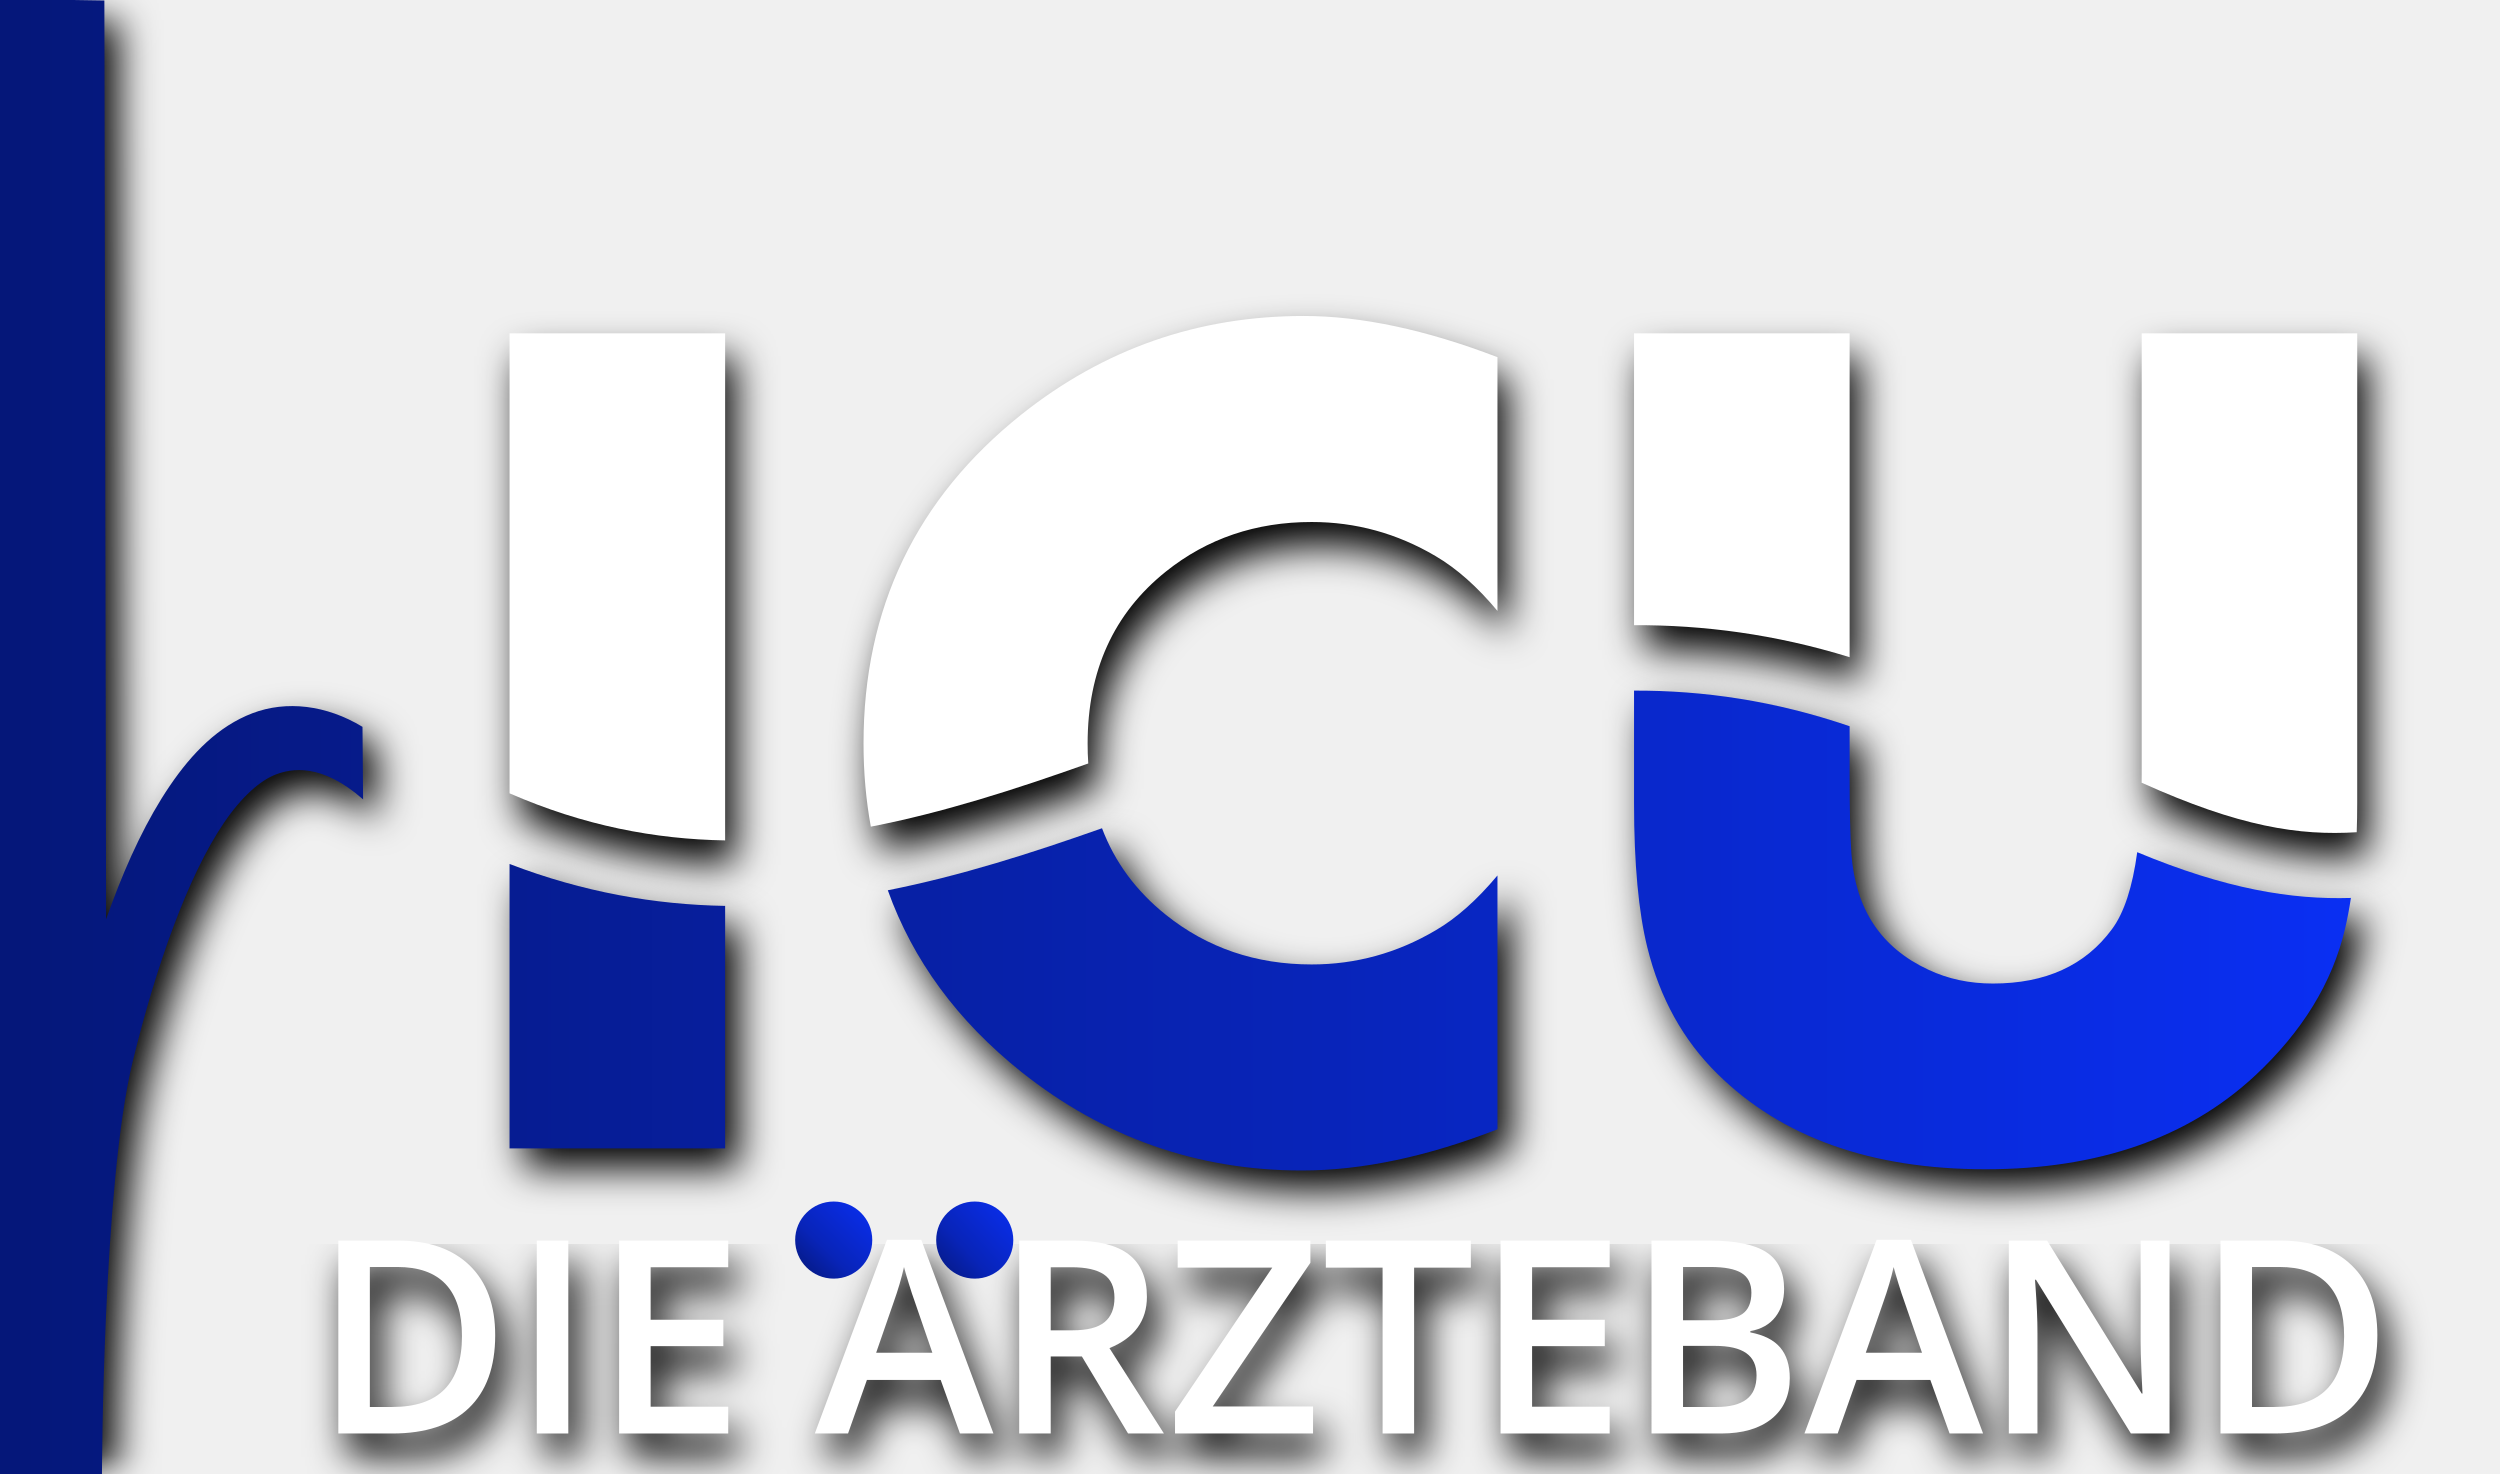
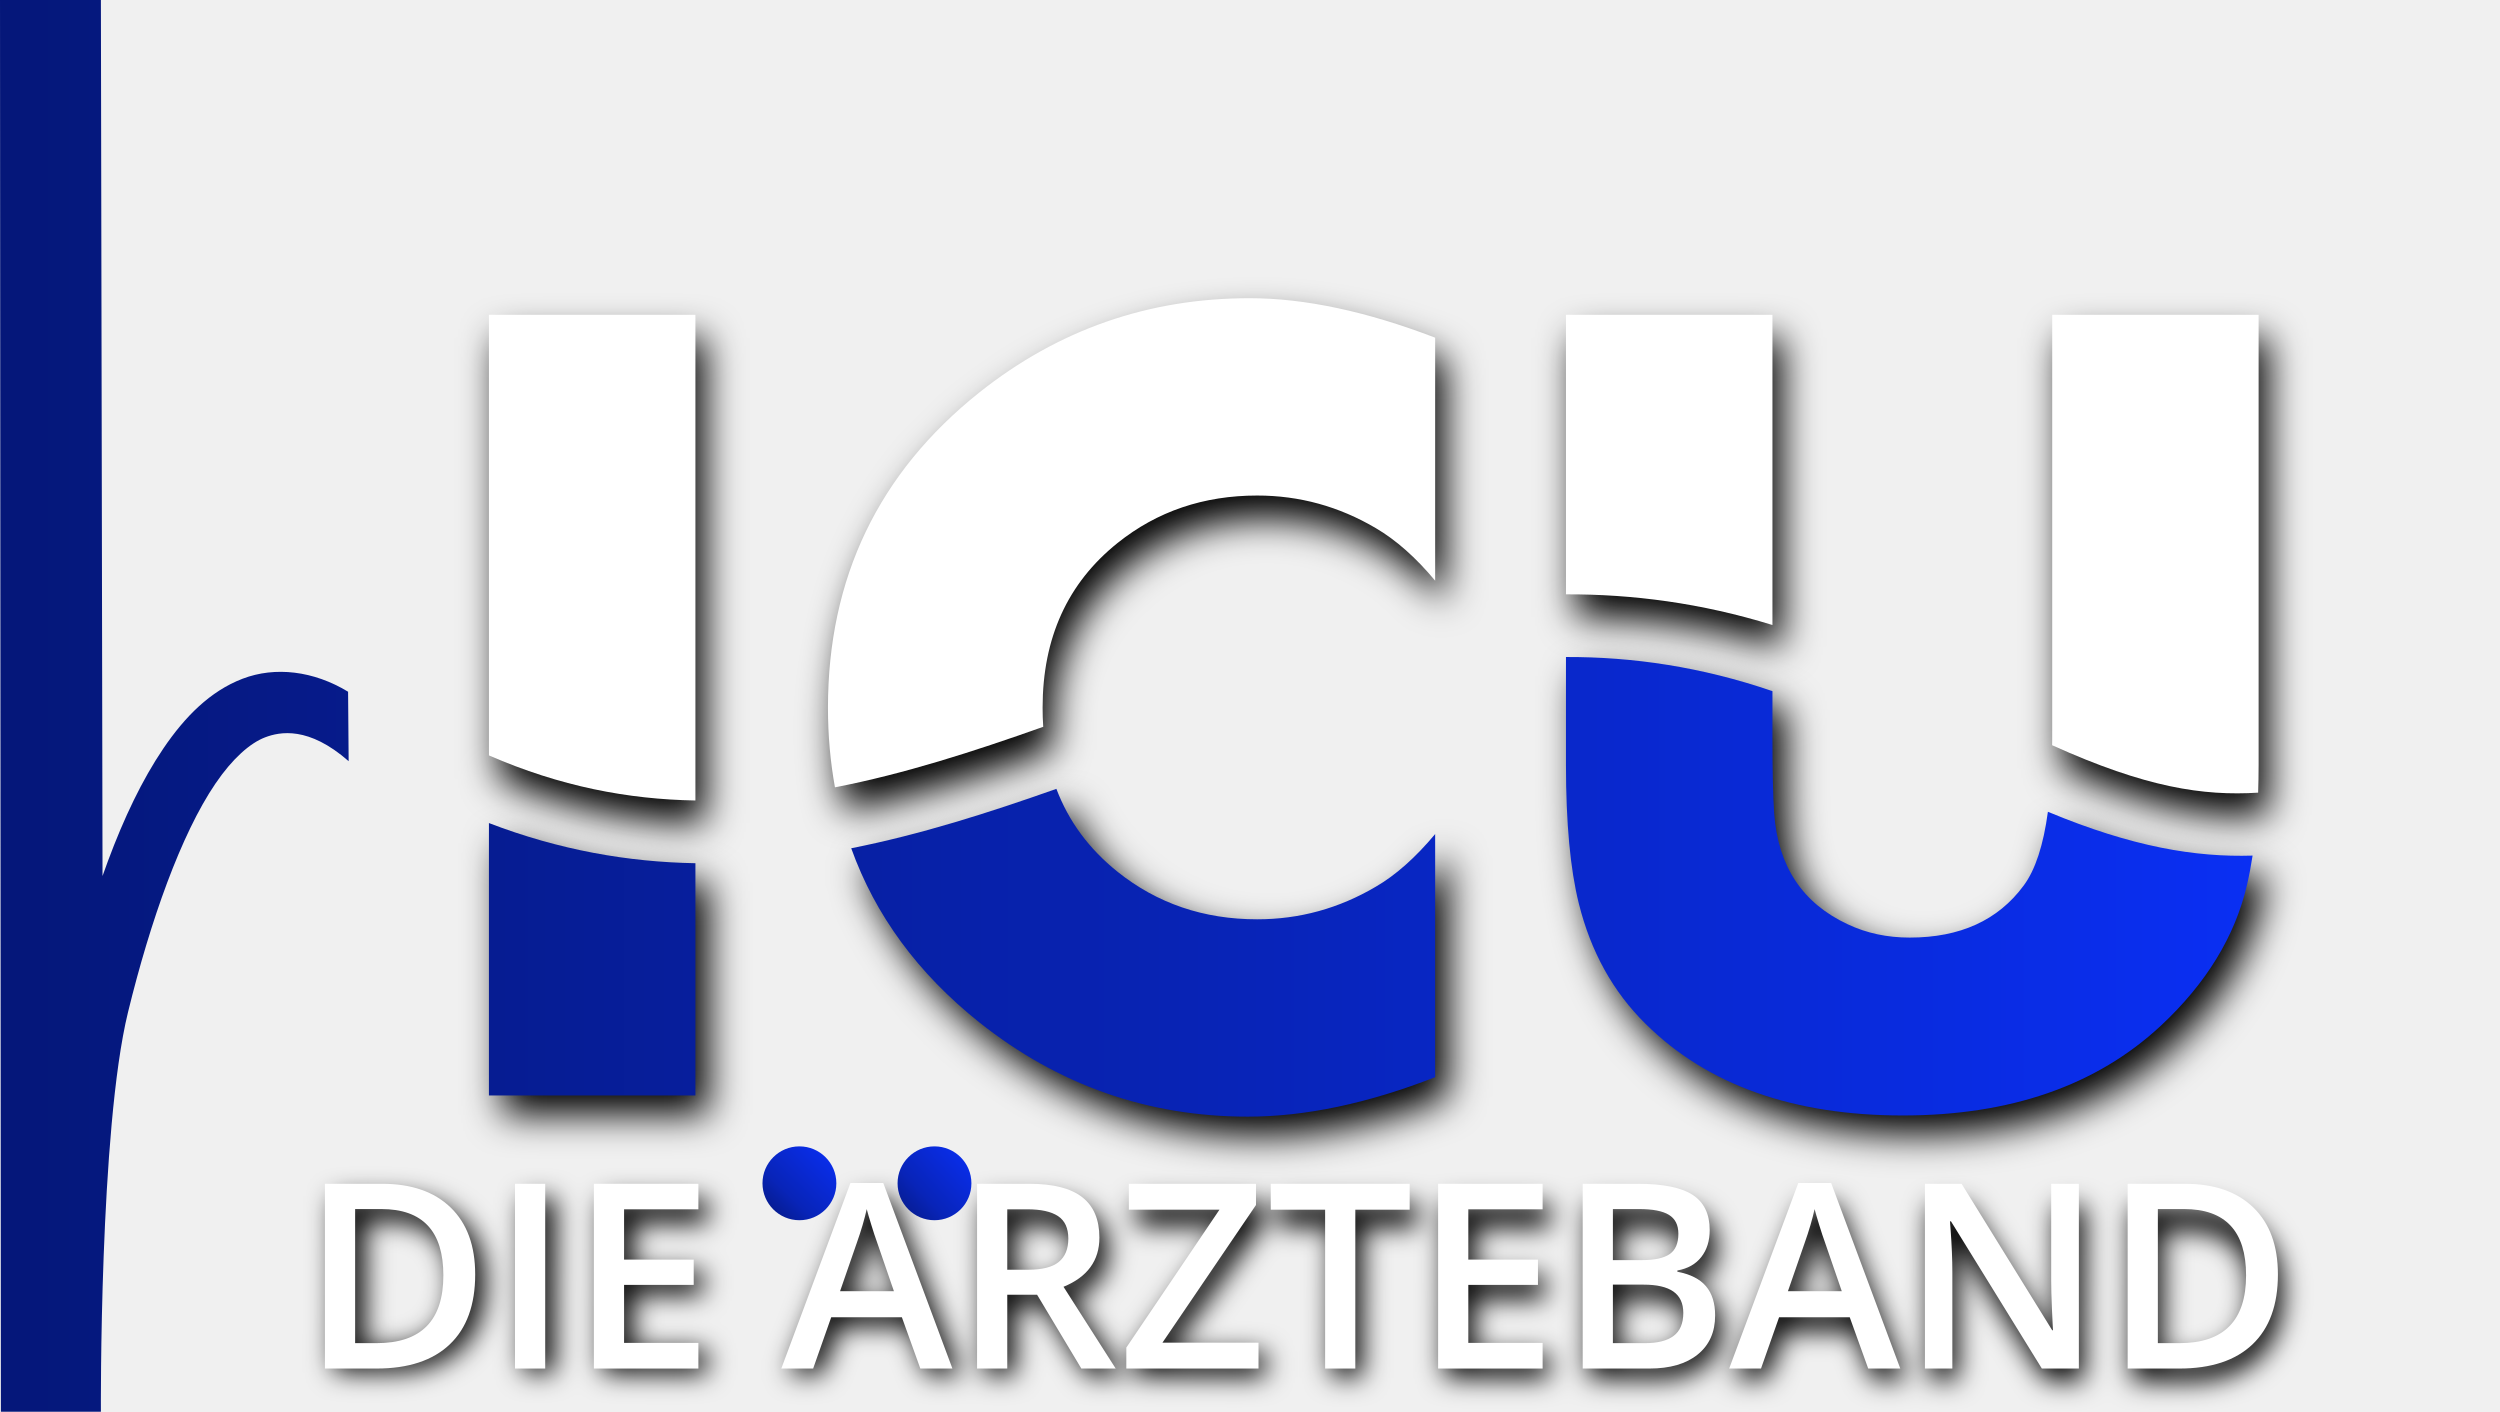
- <svg xmlns="http://www.w3.org/2000/svg" xmlns:xlink="http://www.w3.org/1999/xlink" version="1.2" id="ICUwelle" width="407.062" height="240">
+ <svg xmlns="http://www.w3.org/2000/svg" xmlns:xlink="http://www.w3.org/1999/xlink" version="1.2" id="ICUwelle" width="425" height="240">
  <defs id="verlaufundfarben">
    <linearGradient id="linearGradient3859">
      <stop style="stop-color:#051779;stop-opacity:1" id="stop3861" offset="0" />
      <stop style="stop-color:#0824b8;stop-opacity:1" offset="0.386" id="stop3863" />
      <stop style="stop-color:#0a2ff3;stop-opacity:1" offset="1" id="stop3865" />
    </linearGradient>
    <linearGradient id="linearGradient3851">
      <stop style="stop-color:#051779;stop-opacity:1" id="stop3853" offset="0" />
      <stop style="stop-color:#0824b8;stop-opacity:1" offset="0.37" id="stop3855" />
      <stop style="stop-color:#0a2ff3;stop-opacity:1" offset="1" id="stop3857" />
    </linearGradient>
    <linearGradient id="linearGradient5173">
      <stop style="stop-color:#000000;stop-opacity:0.133;" offset="0" id="stop5175" />
      <stop style="stop-color:#2e2e2e;stop-opacity:0" offset="1" id="stop5177" />
    </linearGradient>
    <linearGradient id="linearGradient3814">
      <stop offset="0" id="stop3816" style="stop-color:#051779;stop-opacity:1" />
      <stop id="stop3818" offset="0.554" style="stop-color:#0824b8;stop-opacity:1" />
      <stop id="stop3820" offset="1" style="stop-color:#0a2ff3;stop-opacity:1" />
    </linearGradient>
    <filter id="filter5129" color-interpolation-filters="sRGB">
      <feGaussianBlur stdDeviation="8.33" id="feGaussianBlur5131" />
    </filter>
    <linearGradient xlink:href="#linearGradient5173" id="linearGradient3156" gradientUnits="userSpaceOnUse" x1="-29.36" y1="-30.409" x2="214.411" y2="123.596" />
-     <linearGradient xlink:href="#linearGradient3814" id="linearGradient3176" gradientUnits="userSpaceOnUse" x1="111.565" y1="172.863" x2="1128.156" y2="172.863" gradientTransform="translate(0.4026225,-0.2870888)" />
-     <linearGradient xlink:href="#linearGradient3814" id="linearGradient3178" gradientUnits="userSpaceOnUse" x1="111.565" y1="172.863" x2="1128.156" y2="172.863" gradientTransform="translate(0.4026225,-0.2870888)" />
-     <linearGradient xlink:href="#linearGradient3814" id="linearGradient3180" gradientUnits="userSpaceOnUse" x1="111.565" y1="172.863" x2="1128.156" y2="172.863" gradientTransform="translate(0.4026225,-0.2870888)" />
-     <linearGradient xlink:href="#linearGradient3814" id="linearGradient3182" gradientUnits="userSpaceOnUse" x1="111.565" y1="172.863" x2="1128.156" y2="172.863" gradientTransform="translate(0.4026225,-0.2870888)" />
-     <linearGradient xlink:href="#linearGradient3814" id="linearGradient3192" gradientUnits="userSpaceOnUse" x1="111.565" y1="172.863" x2="1128.156" y2="172.863" gradientTransform="translate(0.4026225,-0.2870888)" />
-     <linearGradient xlink:href="#linearGradient3814" id="linearGradient5197" gradientUnits="userSpaceOnUse" gradientTransform="translate(0.4026225,-0.2870888)" x1="111.565" y1="172.863" x2="1128.156" y2="172.863" />
-     <linearGradient xlink:href="#linearGradient3859" id="linearGradient3833" x1="519.083" y1="397.909" x2="545.002" y2="374.047" gradientUnits="userSpaceOnUse" />
-     <linearGradient xlink:href="#linearGradient3851" id="linearGradient3841" x1="520.188" y1="397.087" x2="543.64" y2="373.224" gradientUnits="userSpaceOnUse" />
+     <linearGradient xlink:href="#linearGradient3814" id="linearGradient3176" gradientUnits="userSpaceOnUse" x1="111.565" y1="172.863" x2="1128.156" y2="172.863" gradientTransform="translate(-9.2103164e-6,1.7172)" />
+     <linearGradient xlink:href="#linearGradient3814" id="linearGradient3178" gradientUnits="userSpaceOnUse" x1="111.565" y1="172.863" x2="1128.156" y2="172.863" gradientTransform="translate(-9.2103164e-6,1.7172)" />
+     <linearGradient xlink:href="#linearGradient3814" id="linearGradient3180" gradientUnits="userSpaceOnUse" x1="111.565" y1="172.863" x2="1128.156" y2="172.863" gradientTransform="translate(-9.2103164e-6,1.7172)" />
+     <linearGradient xlink:href="#linearGradient3814" id="linearGradient3182" gradientUnits="userSpaceOnUse" x1="111.565" y1="172.863" x2="1128.156" y2="172.863" gradientTransform="translate(-9.2103164e-6,1.7172)" />
+     <linearGradient xlink:href="#linearGradient3814" id="linearGradient3192" gradientUnits="userSpaceOnUse" x1="111.565" y1="172.863" x2="1128.156" y2="172.863" gradientTransform="translate(-9.2103164e-6,1.7172)" />
+     <linearGradient xlink:href="#linearGradient3859" id="linearGradient3833" x1="519.083" y1="397.909" x2="545.002" y2="374.047" gradientUnits="userSpaceOnUse" gradientTransform="translate(-0.2899206,1.443216)" />
+     <linearGradient xlink:href="#linearGradient3851" id="linearGradient3841" x1="520.188" y1="397.087" x2="543.64" y2="373.224" gradientUnits="userSpaceOnUse" gradientTransform="translate(-0.2899206,1.443216)" />
+     <filter id="filter4033" x="-0.016" width="1.033" y="-0.173" height="1.346" color-interpolation-filters="sRGB">
+       <feGaussianBlur stdDeviation="5.948" id="feGaussianBlur4035" />
+     </filter>
+     <linearGradient xlink:href="#linearGradient3814" id="linearGradient3243" gradientUnits="userSpaceOnUse" gradientTransform="translate(-9.2103164e-6,1.7172)" x1="111.565" y1="172.863" x2="1128.156" y2="172.863" />
  </defs>
-   <g style="fill:#000000;fill-opacity:1;filter:url(#filter5129)" id="ICUo-9" transform="matrix(0.3766908,0,0,0.3766908,-40.52613,58.70522)">
+   <g style="fill:#000000;fill-opacity:1;filter:url(#filter5129)" id="ICUo-9" transform="matrix(0.3766908,0,0,0.3766908,-40.37447,57.95022)">
    <path id="Co-3" d="m 675.5,-9.013 c -45.668,3.6e-4 -86.337,14.202 -122.031,42.594 -45.493,36.307 -68.25,83.715 -68.25,142.219 0,12.489 1.071,24.458 3.156,35.938 31.12,-6.031 62.308,-16.054 94,-27.312 -0.198,-2.82 -0.281,-5.689 -0.281,-8.625 -1.2e-4,-31.489 11.272,-56.276 33.844,-74.344 17.847,-14.282 38.854,-21.406 63,-21.406 19.072,2.7e-4 36.909,4.911 53.531,14.719 9.098,5.334 18.032,13.223 26.781,23.719 l 0,-109.688 C 728.28,-3.073 700.346,-9.013 675.5,-9.013 z" style="fill:#000000;fill-opacity:1" />
    <path id="Io-4" d="m 332.219,-1.513 0,198.844 c 32.123,14.002 62.846,19.849 93.188,20.344 l 0,-219.188 -93.188,0 z" style="fill:#000000;fill-opacity:1" />
    <path id="Uol-4" d="m 818.281,-1.513 0,126.156 c 30.023,-0.099 61.039,3.911 93.188,13.844 l 0,-140 -93.188,0 z" style="fill:#000000;fill-opacity:1" />
    <path id="Uoor" d="m 1037.719,-1.513 0,190.75 c -1e-4,1.192 -0.02,2.336 -0.031,3.5 42.336,19.134 68.198,22.961 92.969,21.406 0.146,-4.063 0.219,-8.21 0.219,-12.531 l 0,-203.125 -93.156,0 z" style="fill:#000000;fill-opacity:1" />
  </g>
-   <g id="text3804-0" style="fill:#000000;fill-opacity:1;stroke:none;filter:url(#filter5129)" transform="matrix(0.3820131,0,0,0.3820131,-42.57982,59.89943)">
+   <g id="text3804-0" style="fill:#000000;fill-opacity:1;stroke:none;filter:url(#filter4033)" transform="matrix(0.3809907,0.00196835,-0.00186746,0.3614627,-41.38468,64.87274)">
    <path id="path4127-6" d="m 326.854,422.41 c -8e-5,13.573 -3.768,23.95 -11.305,31.13 -7.536,7.18 -18.391,10.77 -32.564,10.77 l -23.003,0 0,-82.225 25.421,0 c 13.086,8e-5 23.265,3.525 30.539,10.573 7.274,7.049 10.911,16.966 10.911,29.752 z m -14.173,0.45 c -6e-5,-19.685 -9.205,-29.527 -27.615,-29.527 l -11.642,0 0,59.672 9.561,0 c 19.797,10e-6 29.696,-10.049 29.696,-30.146 z" style="fill:#000000;fill-opacity:1" />
    <path id="path4129-6" d="m 344.57,464.31 0,-82.225 13.442,0 0,82.225 z" style="fill:#000000;fill-opacity:1" />
    <path id="path4131-1" d="m 426.177,464.31 -46.512,0 0,-82.225 46.512,0 0,11.361 -33.07,0 0,22.384 30.989,0 0,11.248 -30.989,0 0,25.815 33.07,0 z" style="fill:#000000;fill-opacity:1" />
    <path id="path4133-8" d="m 524.937,464.31 -8.211,-22.834 -31.439,0 -8.043,22.834 -14.173,0 30.764,-82.563 14.623,0 30.764,82.563 z m -11.755,-34.42 -7.705,-22.384 c -0.562,-1.5 -1.34,-3.862 -2.334,-7.086 -0.994,-3.224 -1.678,-5.587 -2.053,-7.086 -1.012,4.612 -2.493,9.655 -4.443,15.129 l -7.424,21.428 z" style="fill:#000000;fill-opacity:1" />
    <path id="path4135-4" d="m 563.632,420.329 9.336,0 c 6.262,4e-5 10.798,-1.162 13.611,-3.487 2.812,-2.325 4.218,-5.774 4.218,-10.348 -6e-5,-4.649 -1.519,-7.986 -4.556,-10.011 -3.037,-2.025 -7.611,-3.037 -13.723,-3.037 l -8.886,0 z m 0,11.136 0,32.845 -13.442,0 0,-82.225 23.228,0 c 10.611,8e-5 18.466,1.987 23.565,5.962 5.099,3.974 7.649,9.974 7.649,17.997 -6e-5,10.236 -5.324,17.529 -15.973,21.878 l 23.228,36.388 -15.298,0 -19.685,-32.845 z" style="fill:#000000;fill-opacity:1" />
    <path id="path4137-9" d="m 675.44,464.31 -58.829,0 0,-9.336 41.45,-61.36 -40.325,0 0,-11.53 56.579,0 0,9.449 -41.619,61.247 42.744,0 z" style="fill:#000000;fill-opacity:1" />
    <path id="path4139-6" d="m 718.521,464.31 -13.442,0 0,-70.696 -24.184,0 0,-11.53 61.81,0 0,11.53 -24.184,0 z" style="fill:#000000;fill-opacity:1" />
    <path id="path4141-3" d="m 801.872,464.31 -46.512,0 0,-82.225 46.512,0 0,11.361 -33.07,0 0,22.384 30.989,0 0,11.248 -30.989,0 0,25.815 33.07,0 z" style="fill:#000000;fill-opacity:1" />
    <path id="path4143-7" d="m 819.7,382.085 24.409,0 c 11.323,8e-5 19.506,1.65 24.55,4.949 5.043,3.3 7.564,8.511 7.565,15.635 -7e-5,4.799 -1.237,8.793 -3.712,11.979 -2.475,3.187 -6.037,5.193 -10.686,6.018 l 0,0.562 c 5.774,1.087 10.02,3.234 12.739,6.44 2.718,3.206 4.077,7.546 4.078,13.02 -7e-5,7.386 -2.578,13.17 -7.733,17.351 -5.156,4.181 -12.326,6.271 -21.512,6.271 l -29.696,0 z m 13.442,33.97 12.936,0 c 5.624,5e-5 9.73,-0.89 12.317,-2.671 2.587,-1.781 3.881,-4.809 3.881,-9.083 -5e-5,-3.862 -1.397,-6.655 -4.19,-8.38 -2.793,-1.725 -7.227,-2.587 -13.301,-2.587 l -11.642,0 z m 0,10.911 0,26.04 14.285,0 c 5.624,10e-6 9.87,-1.078 12.739,-3.234 2.868,-2.156 4.302,-5.559 4.302,-10.208 -5e-5,-4.274 -1.462,-7.443 -4.387,-9.505 -2.925,-2.062 -7.368,-3.093 -13.329,-3.093 z" style="fill:#000000;fill-opacity:1" />
    <path id="path4145-8" d="m 946.75,464.31 -8.211,-22.834 -31.439,0 -8.043,22.834 -14.173,0 30.764,-82.563 14.623,0 30.764,82.563 z m -11.755,-34.42 -7.705,-22.384 c -0.562,-1.5 -1.34,-3.862 -2.334,-7.086 -0.994,-3.224 -1.678,-5.587 -2.053,-7.086 -1.012,4.612 -2.493,9.655 -4.443,15.129 l -7.424,21.428 z" style="fill:#000000;fill-opacity:1" />
    <path id="path4147-8" d="m 1040.505,464.31 -16.479,0 -40.438,-65.522 -0.45,0 0.281,3.656 c 0.525,6.974 0.787,13.348 0.787,19.122 l 0,42.744 -12.204,0 0,-82.225 16.31,0 40.325,65.184 0.337,0 c -0.075,-0.862 -0.225,-4.003 -0.45,-9.42 -0.225,-5.418 -0.338,-9.645 -0.338,-12.683 l 0,-43.081 12.317,0 z" style="fill:#000000;fill-opacity:1" />
    <path id="path4149-2" d="m 1129.086,422.41 c -10e-5,13.573 -3.768,23.95 -11.305,31.13 -7.537,7.18 -18.391,10.77 -32.564,10.77 l -23.003,0 0,-82.225 25.421,0 c 13.085,8e-5 23.265,3.525 30.539,10.573 7.274,7.049 10.911,16.966 10.911,29.752 z m -14.173,0.45 c 0,-19.685 -9.205,-29.527 -27.615,-29.527 l -11.642,0 0,59.672 9.561,0 c 19.797,10e-6 29.696,-10.049 29.696,-30.146 z" style="fill:#000000;fill-opacity:1" />
  </g>
-   <g style="fill:#000000;fill-opacity:1;filter:url(#filter5129)" id="g4605-9" transform="matrix(0.3766908,0,0,0.3766908,-39.91737,58.09645)">
+   <g style="fill:#000000;fill-opacity:1;filter:url(#filter5129)" id="g4605-9" transform="matrix(0.3766908,0,0,0.3766908,-39.7657,57.34145)">
    <g id="g3031-1">
      <g id="ICUu-3">
        <path d="m 818.281,152.924 0,48.688 c -4e-5,26.155 1.932,46.982 5.781,62.469 5.424,21.853 15.49,39.984 30.188,54.438 27.82,27.531 66.483,41.312 116,41.312 48.642,-1e-5 87.486,-13.516 116.531,-40.531 20.471,-19.1 33.419,-40.27 38.844,-63.5 0.977,-4.178 1.827,-8.59 2.531,-13.25 -25.584,0.794 -54.103,-3.814 -92.375,-19.781 -2.035,15.134 -5.685,26.25 -10.937,33.312 -11.548,15.659 -28.691,23.469 -51.438,23.469 -10.149,7e-5 -19.414,-1.98 -27.812,-5.938 -20.472,-9.464 -31.594,-26.145 -33.344,-50.062 -0.525,-7.571 -0.781,-18.998 -0.781,-34.312 l 0,-20.906 c -32.2,-11.015 -63.122,-15.493 -93.188,-15.406 z" id="Uu-5" />
        <path d="m 588.312,212.424 c -30.401,10.743 -61.128,20.583 -92.594,26.812 10.837,30.25 30.066,56.437 57.75,78.531 35.694,28.392 76.107,42.594 121.25,42.594 25.896,-1e-5 54.086,-5.94 84.531,-17.812 l 0,-109.719 c -8.924,10.668 -17.858,18.588 -26.781,23.75 -16.623,9.808 -34.46,14.719 -53.531,14.719 -24.146,8e-5 -45.153,-7.156 -63,-21.438 -12.895,-10.322 -22.097,-22.791 -27.625,-37.438 z" id="Cu-9" />
        <path d="m 332.219,227.862 0,122.938 93.188,0 0,-104.812 c -30.291,-0.523 -61.379,-5.907 -93.188,-18.125 z" id="Iu-8" />
      </g>
-       <path d="m 111.565,-146.101 0,637.928 44.473,0 c 0,0 0.316,-125.515 13.306,-178.64 10.089,-41.259 23.936,-80.3 39.438,-103.125 7.751,-11.412 15.721,-18.321 22.406,-20.875 6.685,-2.554 19.648,-5.122 37.724,10.751 l -0.255,-31.345 c -15.581,-9.466 -32.917,-11.482 -47.594,-5.875 -14.676,5.607 -26.048,17.166 -35.719,31.406 -19.342,28.48 -32.88,69.483 -43.5,112.219 -0.361,1.452 16.454,2.919 16.101,4.375 l -0.863,-456.091 z" id="EKG-4" />
    </g>
  </g>
-   <g style="fill:#ffffff;fill-opacity:1" id="ICUo" transform="matrix(0.3766908,0,0,0.3766908,-42.17713,54.84136)">
+   <g style="fill:#ffffff;fill-opacity:1" id="ICUo" transform="matrix(0.3766908,0,0,0.3766908,-42.02546,54.08636)">
    <path id="Co" d="m 675.5,-9.013 c -45.668,3.6e-4 -86.337,14.202 -122.031,42.594 -45.493,36.307 -68.25,83.715 -68.25,142.219 0,12.489 1.071,24.458 3.156,35.938 31.12,-6.031 62.308,-16.054 94,-27.312 -0.198,-2.82 -0.281,-5.689 -0.281,-8.625 -1.2e-4,-31.489 11.272,-56.276 33.844,-74.344 17.847,-14.282 38.854,-21.406 63,-21.406 19.072,2.7e-4 36.909,4.911 53.531,14.719 9.098,5.334 18.032,13.223 26.781,23.719 l 0,-109.688 C 728.28,-3.073 700.346,-9.013 675.5,-9.013 z" />
    <path id="Io" d="m 332.219,-1.513 0,198.844 c 32.123,14.002 62.846,19.849 93.188,20.344 l 0,-219.188 -93.188,0 z" />
    <path id="Uol" d="m 818.281,-1.513 0,126.156 c 30.023,-0.099 61.039,3.911 93.188,13.844 l 0,-140 -93.188,0 z" />
    <path id="path2997" d="m 1037.719,-1.513 0,190.75 c -1e-4,1.192 -0.02,2.336 -0.031,3.5 42.336,19.134 68.198,22.961 92.969,21.406 0.146,-4.063 0.219,-8.21 0.219,-12.531 l 0,-203.125 -93.156,0 z" />
  </g>
-   <g id="text3804" style="font-size:115.183px;font-style:normal;font-variant:normal;font-weight:600;font-stretch:normal;text-align:start;line-height:100%;letter-spacing:0px;word-spacing:0px;writing-mode:lr-tb;text-anchor:start;fill:#ffffff;fill-opacity:1;stroke:none;font-family:Open Sans Semibold;-inkscape-font-specification:'Open Sans Semibold, Semi-Bold'" transform="matrix(0.3820131,0,0,0.3820131,-44.23081,56.03558)">
+   <g id="text3804" style="font-size:115.183px;font-style:normal;font-variant:normal;font-weight:600;font-stretch:normal;text-align:start;line-height:100%;letter-spacing:0px;word-spacing:0px;writing-mode:lr-tb;text-anchor:start;fill:#ffffff;fill-opacity:1;stroke:none;font-family:Open Sans Semibold;-inkscape-font-specification:'Open Sans Semibold, Semi-Bold'" transform="matrix(0.3820131,0,0,0.3820131,-44.07914,55.28058)">
    <path id="path4127" d="m 326.854,422.41 c -8e-5,13.573 -3.768,23.95 -11.305,31.13 -7.536,7.18 -18.391,10.77 -32.564,10.77 l -23.003,0 0,-82.225 25.421,0 c 13.086,8e-5 23.265,3.525 30.539,10.573 7.274,7.049 10.911,16.966 10.911,29.752 z m -14.173,0.45 c -6e-5,-19.685 -9.205,-29.527 -27.615,-29.527 l -11.642,0 0,59.672 9.561,0 c 19.797,10e-6 29.696,-10.049 29.696,-30.146 z" />
    <path id="path4129" d="m 344.57,464.31 0,-82.225 13.442,0 0,82.225 z" />
    <path id="path4131" d="m 426.177,464.31 -46.512,0 0,-82.225 46.512,0 0,11.361 -33.07,0 0,22.384 30.989,0 0,11.248 -30.989,0 0,25.815 33.07,0 z" />
    <path id="path4133" d="m 524.937,464.31 -8.211,-22.834 -31.439,0 -8.043,22.834 -14.173,0 30.764,-82.563 14.623,0 30.764,82.563 z m -11.755,-34.42 -7.705,-22.384 c -0.562,-1.5 -1.34,-3.862 -2.334,-7.086 -0.994,-3.224 -1.678,-5.587 -2.053,-7.086 -1.012,4.612 -2.493,9.655 -4.443,15.129 l -7.424,21.428 z" />
    <path id="path4135" d="m 563.632,420.329 9.336,0 c 6.262,4e-5 10.798,-1.162 13.611,-3.487 2.812,-2.325 4.218,-5.774 4.218,-10.348 -6e-5,-4.649 -1.519,-7.986 -4.556,-10.011 -3.037,-2.025 -7.611,-3.037 -13.723,-3.037 l -8.886,0 z m 0,11.136 0,32.845 -13.442,0 0,-82.225 23.228,0 c 10.611,8e-5 18.466,1.987 23.565,5.962 5.099,3.974 7.649,9.974 7.649,17.997 -6e-5,10.236 -5.324,17.529 -15.973,21.878 l 23.228,36.388 -15.298,0 -19.685,-32.845 z" />
    <path id="path4137" d="m 675.44,464.31 -58.829,0 0,-9.336 41.45,-61.36 -40.325,0 0,-11.53 56.579,0 0,9.449 -41.619,61.247 42.744,0 z" />
    <path id="path4139" d="m 718.521,464.31 -13.442,0 0,-70.696 -24.184,0 0,-11.53 61.81,0 0,11.53 -24.184,0 z" />
    <path id="path4141" d="m 801.872,464.31 -46.512,0 0,-82.225 46.512,0 0,11.361 -33.07,0 0,22.384 30.989,0 0,11.248 -30.989,0 0,25.815 33.07,0 z" />
    <path id="path4143" d="m 819.7,382.085 24.409,0 c 11.323,8e-5 19.506,1.65 24.55,4.949 5.043,3.3 7.564,8.511 7.565,15.635 -7e-5,4.799 -1.237,8.793 -3.712,11.979 -2.475,3.187 -6.037,5.193 -10.686,6.018 l 0,0.562 c 5.774,1.087 10.02,3.234 12.739,6.44 2.718,3.206 4.077,7.546 4.078,13.02 -7e-5,7.386 -2.578,13.17 -7.733,17.351 -5.156,4.181 -12.326,6.271 -21.512,6.271 l -29.696,0 z m 13.442,33.97 12.936,0 c 5.624,5e-5 9.73,-0.89 12.317,-2.671 2.587,-1.781 3.881,-4.809 3.881,-9.083 -5e-5,-3.862 -1.397,-6.655 -4.19,-8.38 -2.793,-1.725 -7.227,-2.587 -13.301,-2.587 l -11.642,0 z m 0,10.911 0,26.04 14.285,0 c 5.624,10e-6 9.87,-1.078 12.739,-3.234 2.868,-2.156 4.302,-5.559 4.302,-10.208 -5e-5,-4.274 -1.462,-7.443 -4.387,-9.505 -2.925,-2.062 -7.368,-3.093 -13.329,-3.093 z" />
    <path id="path4145" d="m 946.75,464.31 -8.211,-22.834 -31.439,0 -8.043,22.834 -14.173,0 30.764,-82.563 14.623,0 30.764,82.563 z m -11.755,-34.42 -7.705,-22.384 c -0.562,-1.5 -1.34,-3.862 -2.334,-7.086 -0.994,-3.224 -1.678,-5.587 -2.053,-7.086 -1.012,4.612 -2.493,9.655 -4.443,15.129 l -7.424,21.428 z" />
    <path id="path4147" d="m 1040.505,464.31 -16.479,0 -40.438,-65.522 -0.45,0 0.281,3.656 c 0.525,6.974 0.787,13.348 0.787,19.122 l 0,42.744 -12.204,0 0,-82.225 16.31,0 40.325,65.184 0.337,0 c -0.075,-0.862 -0.225,-4.003 -0.45,-9.42 -0.225,-5.418 -0.338,-9.645 -0.338,-12.683 l 0,-43.081 12.317,0 z" />
    <path id="path4149" d="m 1129.086,422.41 c -10e-5,13.573 -3.768,23.95 -11.305,31.13 -7.537,7.18 -18.391,10.77 -32.564,10.77 l -23.003,0 0,-82.225 25.421,0 c 13.085,8e-5 23.265,3.525 30.539,10.573 7.274,7.049 10.911,16.966 10.911,29.752 z m -14.173,0.45 c 0,-19.685 -9.205,-29.527 -27.615,-29.527 l -11.642,0 0,59.672 9.561,0 c 19.797,10e-6 29.696,-10.049 29.696,-30.146 z" />
  </g>
-   <g style="fill:url(#linearGradient3192);fill-opacity:1" id="g4605" transform="matrix(0.3766908,0,0,0.3766908,-42.17713,54.84136)">
+   <g style="fill:url(#linearGradient3192);fill-opacity:1" id="g4605" transform="matrix(0.3766908,0,0,0.3766908,-42.02546,54.08636)">
    <g style="fill:url(#linearGradient3182);fill-opacity:1" id="ICUu">
      <path style="fill:url(#linearGradient3176);fill-opacity:1" id="Uu" d="m 818.281,152.924 0,48.688 c -4e-5,26.155 1.932,46.982 5.781,62.469 5.424,21.853 15.49,39.984 30.188,54.438 27.82,27.531 66.483,41.312 116,41.312 48.642,-1e-5 87.486,-13.516 116.531,-40.531 20.471,-19.1 33.419,-40.27 38.844,-63.5 0.977,-4.178 1.827,-8.59 2.531,-13.25 -25.584,0.794 -54.103,-3.814 -92.375,-19.781 -2.035,15.134 -5.685,26.25 -10.937,33.312 -11.548,15.659 -28.691,23.469 -51.438,23.469 -10.149,7e-5 -19.414,-1.98 -27.812,-5.938 -20.472,-9.464 -31.594,-26.145 -33.344,-50.062 -0.525,-7.571 -0.781,-18.998 -0.781,-34.312 l 0,-20.906 c -32.2,-11.015 -63.122,-15.493 -93.188,-15.406 z" />
      <path style="fill:url(#linearGradient3178);fill-opacity:1" id="Cu" d="m 588.312,212.424 c -30.401,10.743 -61.128,20.583 -92.594,26.812 10.837,30.25 30.066,56.437 57.75,78.531 35.694,28.392 76.107,42.594 121.25,42.594 25.896,-1e-5 54.086,-5.94 84.531,-17.812 l 0,-109.719 c -8.924,10.668 -17.858,18.588 -26.781,23.75 -16.623,9.808 -34.46,14.719 -53.531,14.719 -24.146,8e-5 -45.153,-7.156 -63,-21.438 -12.895,-10.322 -22.097,-22.791 -27.625,-37.438 z" />
      <path style="fill:url(#linearGradient3180);fill-opacity:1" id="Iu" d="m 332.219,227.862 0,122.938 93.188,0 0,-104.812 c -30.291,-0.523 -61.379,-5.907 -93.188,-18.125 z" />
    </g>
-     <path style="fill:url(#linearGradient5197);fill-opacity:1" id="EKG" d="m 111.565,-146.101 0,637.928 44.473,0 c 0,0 0.316,-125.515 13.306,-178.64 10.089,-41.259 23.936,-80.3 39.438,-103.125 7.751,-11.412 15.721,-18.321 22.406,-20.875 6.685,-2.554 19.648,-5.122 37.724,10.751 l -0.255,-31.345 c -15.581,-9.466 -32.917,-11.482 -47.594,-5.875 -14.676,5.607 -26.048,17.166 -35.719,31.406 -19.342,28.48 -32.88,69.483 -43.5,112.219 -0.361,1.452 16.454,2.919 16.101,4.375 l -0.863,-456.091 z" />
+     <path style="fill:url(#linearGradient3243);fill-opacity:1" id="EKG" d="m 111.565,-146.101 0.403,639.645 45.13,0 c 0,0 -0.744,-127.232 12.246,-180.357 10.089,-41.259 23.936,-80.3 39.438,-103.125 7.751,-11.412 15.721,-18.321 22.406,-20.875 6.685,-2.554 19.648,-5.122 37.724,10.751 l -0.255,-31.345 c -15.581,-9.466 -32.917,-11.482 -47.594,-5.875 -14.676,5.607 -26.048,17.166 -35.719,31.406 -19.342,28.48 -32.88,69.483 -43.5,112.219 -0.361,1.452 16.454,2.919 16.101,4.375 l -0.848,-456.306 z" />
    <circle r="12" cy="386" cx="532" id="circle4311" style="fill:url(#linearGradient3833);fill-opacity:1" d="m 544,386 c 0,6.627 -5.373,12 -12,12 -6.627,0 -12,-5.373 -12,-12 0,-6.627 5.373,-12 12,-12 6.627,0 12,5.373 12,12 z" transform="matrix(1.388766,0,0,1.388766,-205.5256,-145.6264)" />
    <circle r="12" cy="386" cx="532" id="circle4311-5" style="fill:url(#linearGradient3841);fill-opacity:1" d="m 544,386 c 0,6.627 -5.373,12 -12,12 -6.627,0 -12,-5.373 -12,-12 0,-6.627 5.373,-12 12,-12 6.627,0 12,5.373 12,12 z" transform="matrix(1.388766,0,0,1.388766,-266.484,-145.6264)" />
  </g>
</svg>
